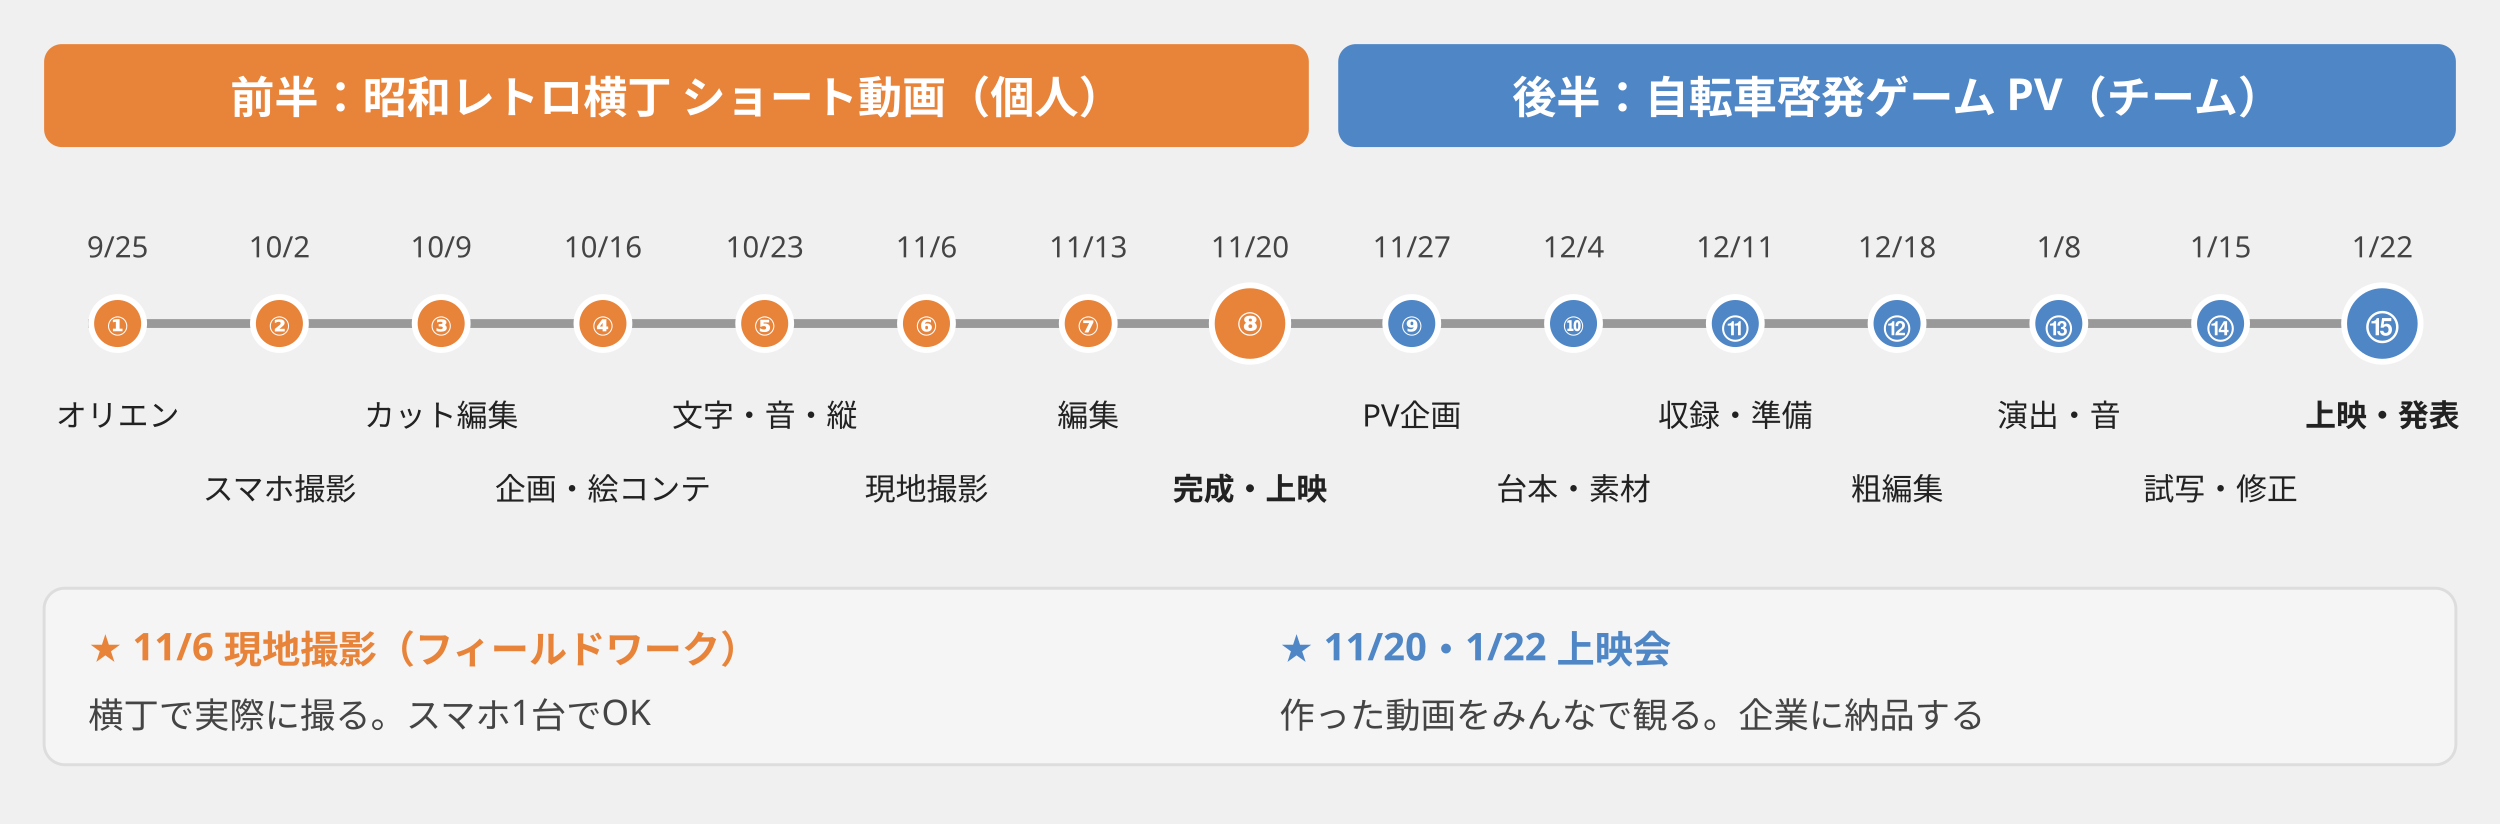
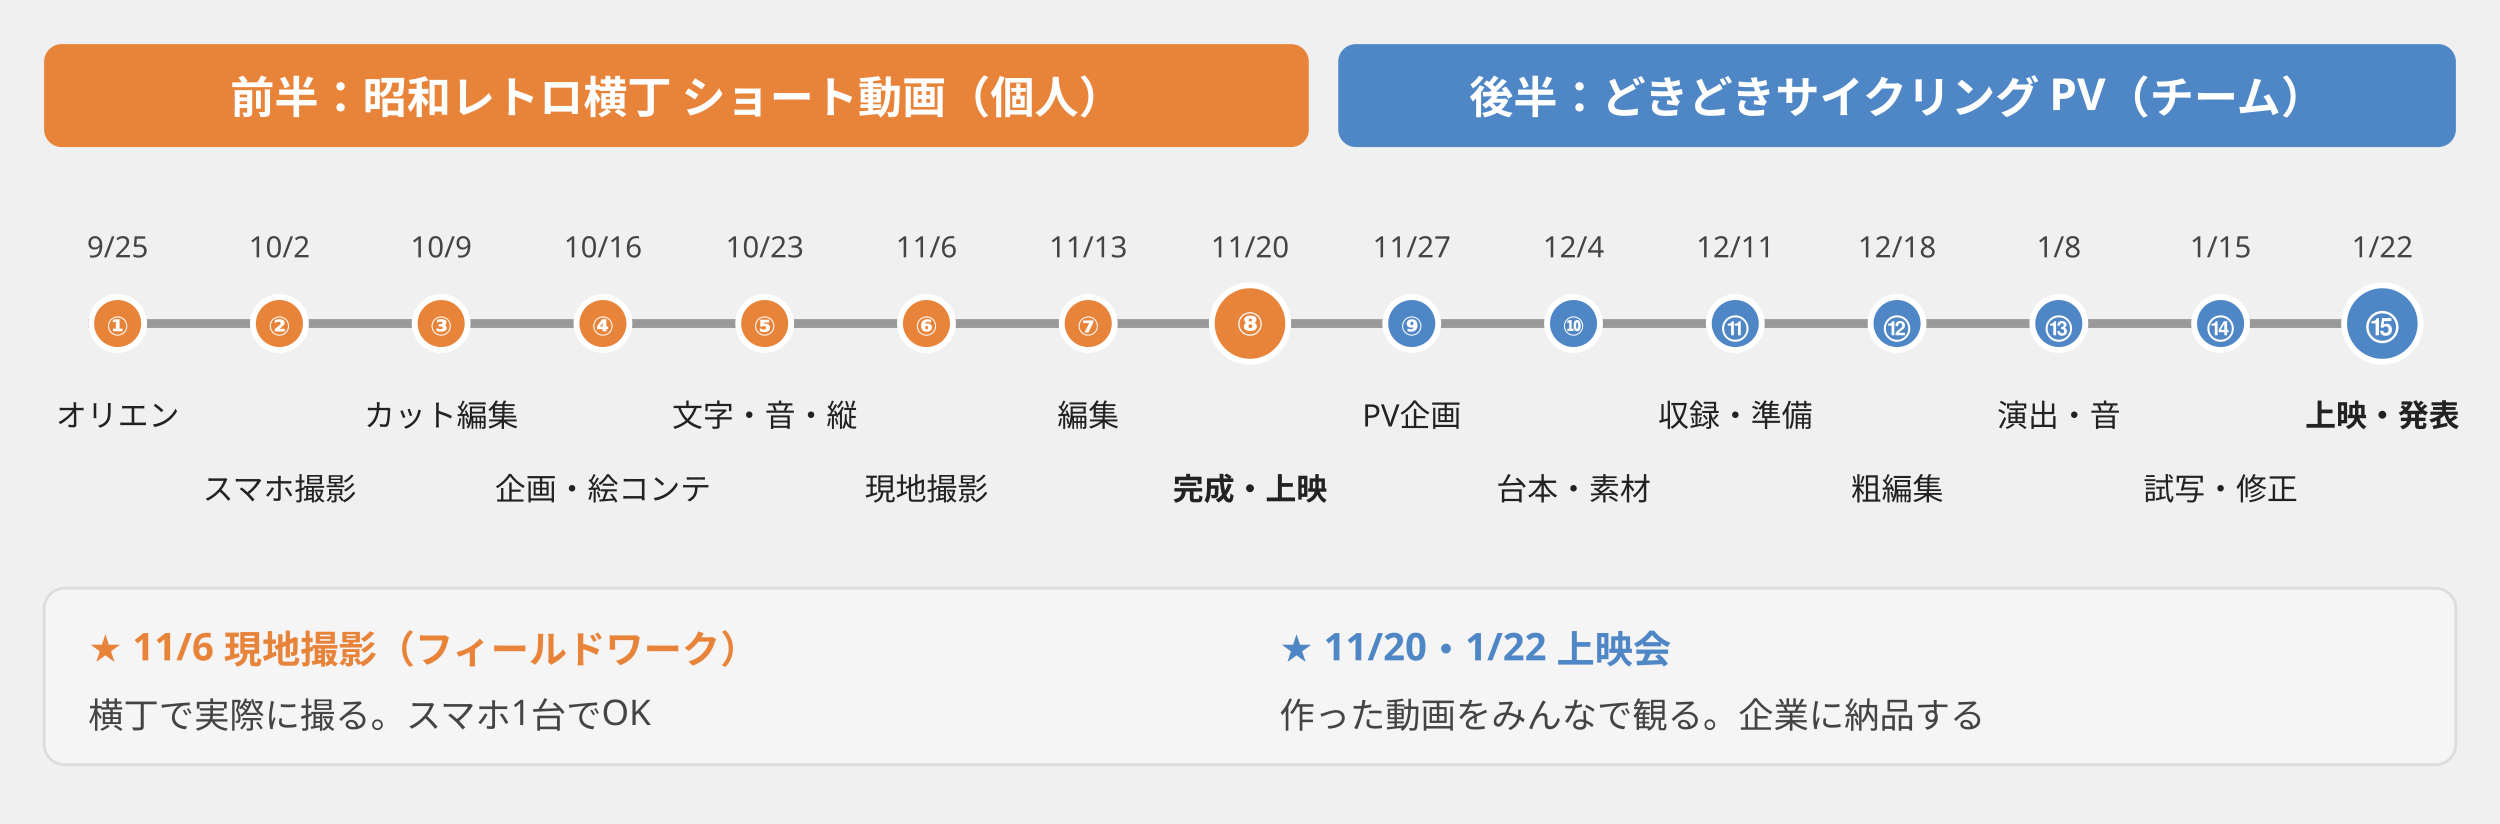
<svg xmlns="http://www.w3.org/2000/svg" width="1700" height="560" viewBox="0 0 1700 560" font-family="Hiragino Sans, Hiragino Kaku Gothic ProN, Noto Sans JP, sans-serif">
  <rect x="30" y="30" width="860" height="70" rx="12" fill="#E8833A" />
  <text x="460" y="77" text-anchor="middle" font-size="30" font-weight="bold" fill="#fff">前半：昭和レトロ横丁 ショート動画（個人）</text>
  <rect x="910" y="30" width="760" height="70" rx="12" fill="#4F86C6" />
-   <text x="1290" y="77" text-anchor="middle" font-size="30" font-weight="bold" fill="#fff">後半：自転車啓発ゲーム PV（チーム）</text>
+   <text x="1290" y="77" text-anchor="middle" font-size="30" font-weight="bold" fill="#fff">後半：どきどきサイクリング PV（チーム）</text>
  <line x1="60" y1="220" x2="1640" y2="220" stroke="#999" stroke-width="6" />
  <circle cx="80.0" cy="220" r="18" fill="#E8833A" stroke="#fff" stroke-width="4" />
  <text x="80.0" y="228" text-anchor="middle" font-size="18" font-weight="bold" fill="#fff">①</text>
  <text x="80.0" y="175" text-anchor="middle" font-size="20" fill="#444">9/25</text>
  <text x="80.0" y="290" text-anchor="middle" font-size="21" fill="#222" font-weight="normal">オリエン</text>
  <circle cx="190.0" cy="220" r="18" fill="#E8833A" stroke="#fff" stroke-width="4" />
  <text x="190.0" y="228" text-anchor="middle" font-size="18" font-weight="bold" fill="#fff">②</text>
  <text x="190.0" y="175" text-anchor="middle" font-size="20" fill="#444">10/2</text>
  <text x="190.0" y="340" text-anchor="middle" font-size="21" fill="#222" font-weight="normal">スマホ撮影</text>
  <circle cx="300.0" cy="220" r="18" fill="#E8833A" stroke="#fff" stroke-width="4" />
  <text x="300.0" y="228" text-anchor="middle" font-size="18" font-weight="bold" fill="#fff">③</text>
  <text x="300.0" y="175" text-anchor="middle" font-size="20" fill="#444">10/9</text>
  <text x="300.0" y="290" text-anchor="middle" font-size="21" fill="#222" font-weight="normal">カット編集</text>
  <circle cx="410.0" cy="220" r="18" fill="#E8833A" stroke="#fff" stroke-width="4" />
  <text x="410.0" y="228" text-anchor="middle" font-size="18" font-weight="bold" fill="#fff">④</text>
  <text x="410.0" y="175" text-anchor="middle" font-size="20" fill="#444">10/16</text>
  <text x="410.0" y="340" text-anchor="middle" font-size="21" fill="#222" font-weight="normal">企画・絵コンテ</text>
  <circle cx="520.0" cy="220" r="18" fill="#E8833A" stroke="#fff" stroke-width="4" />
  <text x="520.0" y="228" text-anchor="middle" font-size="18" font-weight="bold" fill="#fff">⑤</text>
  <text x="520.0" y="175" text-anchor="middle" font-size="20" fill="#444">10/23</text>
  <text x="520.0" y="290" text-anchor="middle" font-size="21" fill="#222" font-weight="normal">文字・音・縦</text>
  <circle cx="630.0" cy="220" r="18" fill="#E8833A" stroke="#fff" stroke-width="4" />
  <text x="630.0" y="228" text-anchor="middle" font-size="18" font-weight="bold" fill="#fff">⑥</text>
  <text x="630.0" y="175" text-anchor="middle" font-size="20" fill="#444">11/6</text>
  <text x="630.0" y="340" text-anchor="middle" font-size="21" fill="#222" font-weight="normal">現地撮影</text>
  <circle cx="740.0" cy="220" r="18" fill="#E8833A" stroke="#fff" stroke-width="4" />
  <text x="740.0" y="228" text-anchor="middle" font-size="18" font-weight="bold" fill="#fff">⑦</text>
  <text x="740.0" y="175" text-anchor="middle" font-size="20" fill="#444">11/13</text>
  <text x="740.0" y="290" text-anchor="middle" font-size="21" fill="#222" font-weight="normal">編集</text>
  <circle cx="850.0" cy="220" r="26" fill="#E8833A" stroke="#fff" stroke-width="4" />
  <text x="850.0" y="228" text-anchor="middle" font-size="22" font-weight="bold" fill="#fff">⑧</text>
  <text x="850.0" y="175" text-anchor="middle" font-size="20" fill="#444">11/20</text>
  <text x="850.0" y="340" text-anchor="middle" font-size="21" fill="#222" font-weight="bold">完成・上映</text>
  <circle cx="960.0" cy="220" r="18" fill="#4F86C6" stroke="#fff" stroke-width="4" />
  <text x="960.0" y="228" text-anchor="middle" font-size="18" font-weight="bold" fill="#fff">⑨</text>
  <text x="960.0" y="175" text-anchor="middle" font-size="20" fill="#444">11/27</text>
  <text x="960.0" y="290" text-anchor="middle" font-size="21" fill="#222" font-weight="normal">PV企画</text>
  <circle cx="1070.0" cy="220" r="18" fill="#4F86C6" stroke="#fff" stroke-width="4" />
  <text x="1070.0" y="228" text-anchor="middle" font-size="18" font-weight="bold" fill="#fff">⑩</text>
  <text x="1070.0" y="175" text-anchor="middle" font-size="20" fill="#444">12/4</text>
  <text x="1070.0" y="340" text-anchor="middle" font-size="21" fill="#222" font-weight="normal">台本・素材</text>
  <circle cx="1180.0" cy="220" r="18" fill="#4F86C6" stroke="#fff" stroke-width="4" />
  <text x="1180.0" y="228" text-anchor="middle" font-size="18" font-weight="bold" fill="#fff">⑪</text>
  <text x="1180.0" y="175" text-anchor="middle" font-size="20" fill="#444">12/11</text>
  <text x="1180.0" y="290" text-anchor="middle" font-size="21" fill="#222" font-weight="normal">収録・準備</text>
  <circle cx="1290.0" cy="220" r="18" fill="#4F86C6" stroke="#fff" stroke-width="4" />
  <text x="1290.0" y="228" text-anchor="middle" font-size="18" font-weight="bold" fill="#fff">⑫</text>
  <text x="1290.0" y="175" text-anchor="middle" font-size="20" fill="#444">12/18</text>
  <text x="1290.0" y="340" text-anchor="middle" font-size="21" fill="#222" font-weight="normal">粗編集</text>
  <circle cx="1400.0" cy="220" r="18" fill="#4F86C6" stroke="#fff" stroke-width="4" />
  <text x="1400.0" y="228" text-anchor="middle" font-size="18" font-weight="bold" fill="#fff">⑬</text>
  <text x="1400.0" y="175" text-anchor="middle" font-size="20" fill="#444">1/8</text>
  <text x="1400.0" y="290" text-anchor="middle" font-size="21" fill="#222" font-weight="normal">演出・音</text>
  <circle cx="1510.0" cy="220" r="18" fill="#4F86C6" stroke="#fff" stroke-width="4" />
  <text x="1510.0" y="228" text-anchor="middle" font-size="18" font-weight="bold" fill="#fff">⑭</text>
  <text x="1510.0" y="175" text-anchor="middle" font-size="20" fill="#444">1/15</text>
  <text x="1510.0" y="340" text-anchor="middle" font-size="21" fill="#222" font-weight="normal">試写・修正</text>
  <circle cx="1620.0" cy="220" r="26" fill="#4F86C6" stroke="#fff" stroke-width="4" />
  <text x="1620.0" y="228" text-anchor="middle" font-size="22" font-weight="bold" fill="#fff">⑮</text>
  <text x="1620.0" y="175" text-anchor="middle" font-size="20" fill="#444">1/22</text>
  <text x="1620.0" y="290" text-anchor="middle" font-size="21" fill="#222" font-weight="bold">上映・発表</text>
  <rect x="30" y="400" width="1640" height="120" rx="14" fill="#f5f5f5" stroke="#ddd" stroke-width="2" />
  <text x="60" y="450" font-size="26" font-weight="bold" fill="#E8833A">★ 11/6 現地撮影（フィールドワーク）</text>
  <text x="60" y="495" font-size="24" fill="#444">横丁で実際に撮る。スマホ1台でOK</text>
  <text x="870" y="450" font-size="26" font-weight="bold" fill="#4F86C6">★ 11/20・1/22 上映会</text>
  <text x="870" y="495" font-size="24" fill="#444">作った動画をみんなで観る。企業に納品する</text>
</svg>
